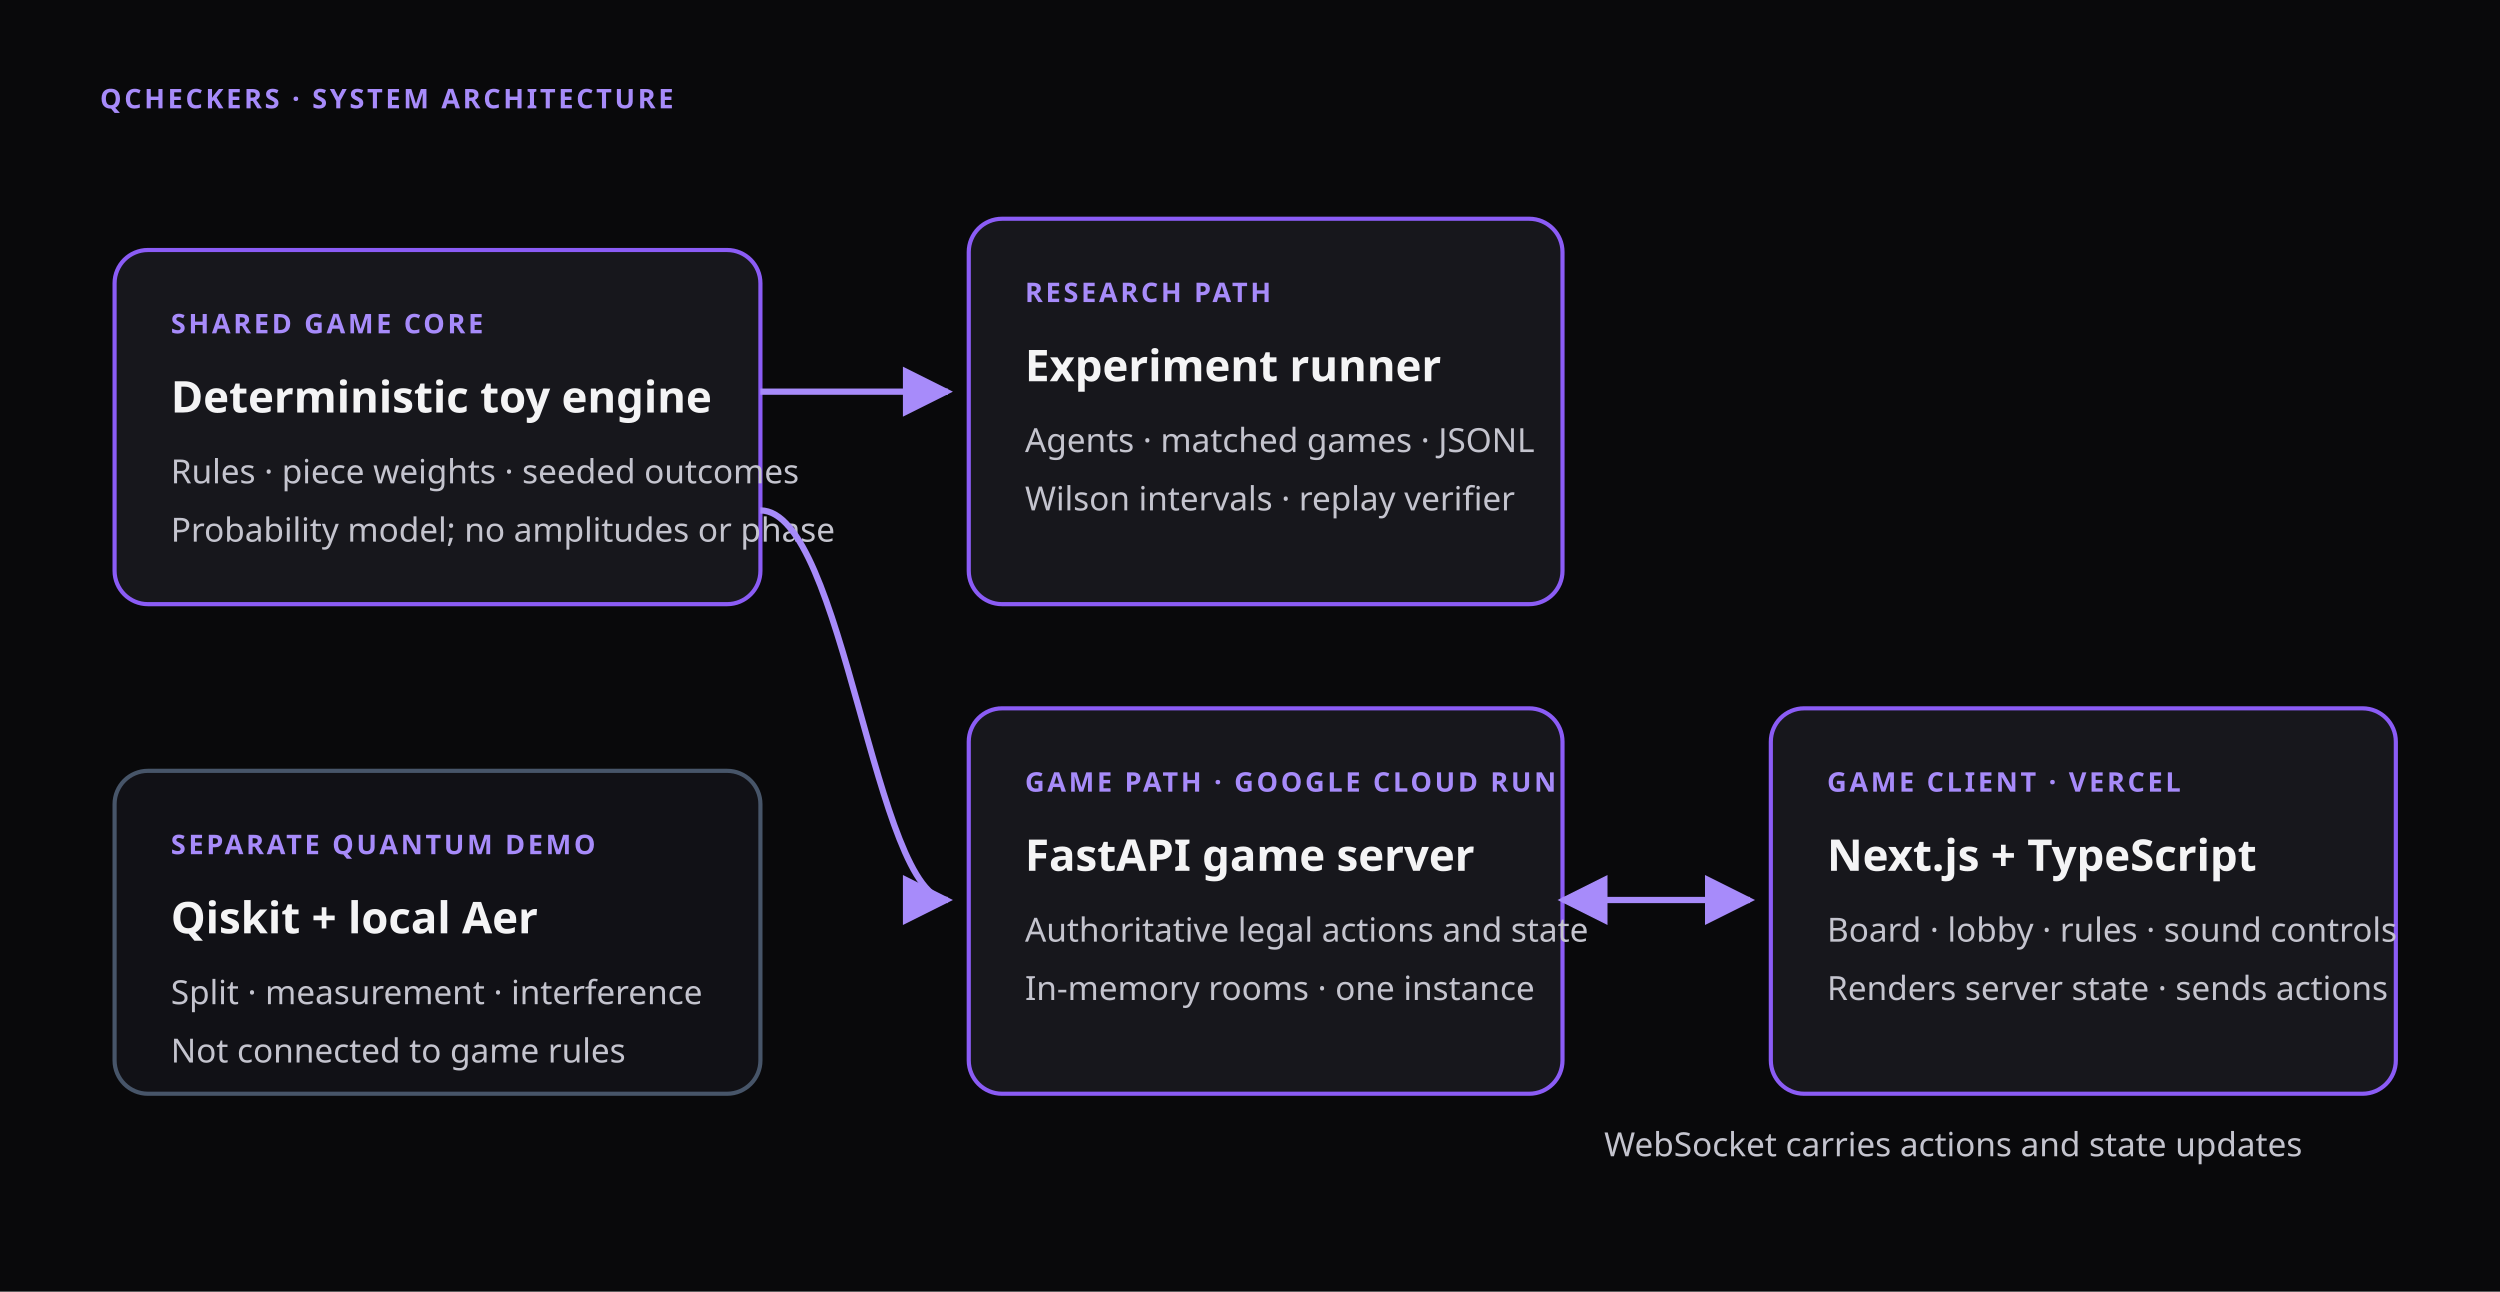
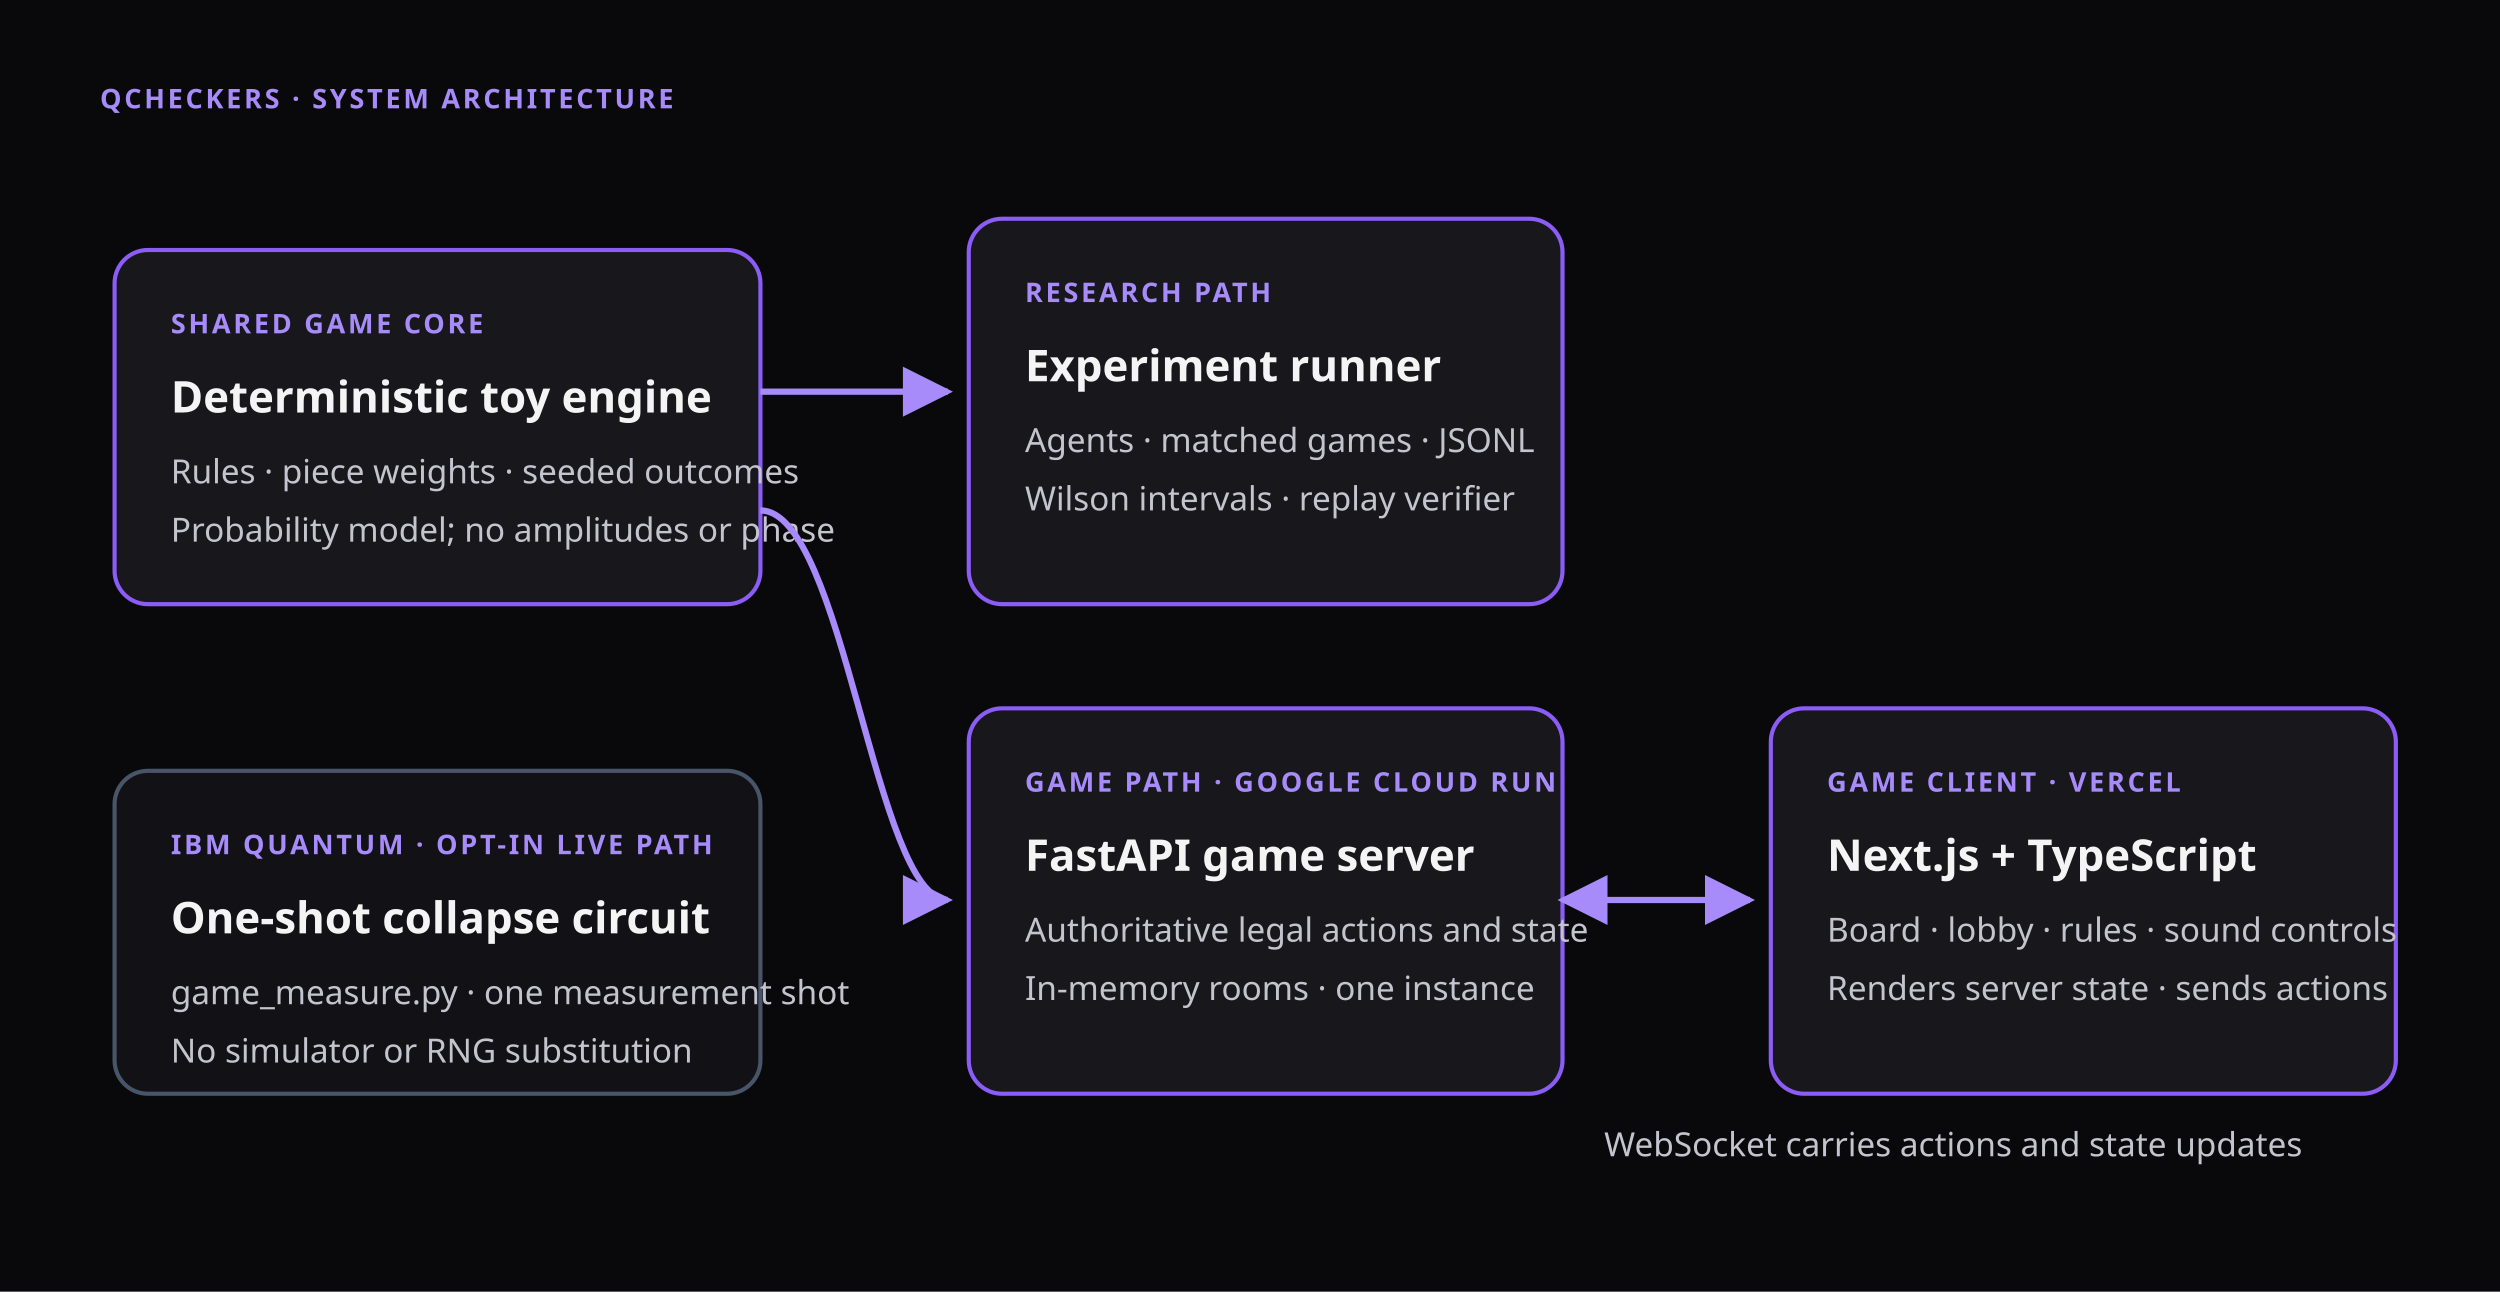
<svg xmlns="http://www.w3.org/2000/svg" width="1200" height="620" viewBox="0 0 1200 620" role="img" aria-labelledby="title desc">
  <defs>
    <marker id="arrow" viewBox="0 0 10 10" refX="9" refY="5" markerWidth="8" markerHeight="8" orient="auto-start-reverse">
      <path d="M0 0 10 5 0 10z" fill="#a78bfa" />
    </marker>
    <style>
      .bg{fill:#09090b}.box{fill:#17171c;stroke:#8b5cf6;stroke-width:2;rx:16}.sep{fill:#111116;stroke:#475569;stroke-width:2;rx:16}.title{fill:#f4f4f5;font:600 21px 'Segoe UI',sans-serif}.body{fill:#c4c4ce;font:16px 'Segoe UI',sans-serif}.tag{fill:#a78bfa;font:600 13px 'Segoe UI',sans-serif;letter-spacing:1.3px}.line{fill:none;stroke:#a78bfa;stroke-width:3;marker-end:url(#arrow)}.dashed{fill:none;stroke:#94a3b8;stroke-width:2.5;stroke-dasharray:8 7;marker-end:url(#arrow)}
    </style>
  </defs>
  <rect class="bg" width="1200" height="620" />
  <text x="48" y="52" class="tag">QCHECKERS · SYSTEM ARCHITECTURE</text>
  <rect class="box" x="55" y="120" width="310" height="170" />
  <text x="82" y="160" class="tag">SHARED GAME CORE</text>
  <text x="82" y="198" class="title">Deterministic toy engine</text>
  <text x="82" y="232" class="body">Rules · piece weights · seeded outcomes</text>
  <text x="82" y="260" class="body">Probability model; no amplitudes or phase</text>
  <rect class="box" x="465" y="105" width="285" height="185" />
  <text x="492" y="145" class="tag">RESEARCH PATH</text>
  <text x="492" y="183" class="title">Experiment runner</text>
  <text x="492" y="217" class="body">Agents · matched games · JSONL</text>
  <text x="492" y="245" class="body">Wilson intervals · replay verifier</text>
  <rect class="box" x="465" y="340" width="285" height="185" />
  <text x="492" y="380" class="tag">GAME PATH · GOOGLE CLOUD RUN</text>
  <text x="492" y="418" class="title">FastAPI game server</text>
  <text x="492" y="452" class="body">Authoritative legal actions and state</text>
  <text x="492" y="480" class="body">In-memory rooms · one instance</text>
  <rect class="box" x="850" y="340" width="300" height="185" />
  <text x="877" y="380" class="tag">GAME CLIENT · VERCEL</text>
  <text x="877" y="418" class="title">Next.js + TypeScript</text>
  <text x="877" y="452" class="body">Board · lobby · rules · sound controls</text>
  <text x="877" y="480" class="body">Renders server state · sends actions</text>
  <path class="line" d="M365 188 H455" />
  <path class="line" d="M365 245 C405 245 420 432 455 432" />
  <path class="line" d="M750 432 H840" marker-start="url(#arrow)" />
  <text x="770" y="555" class="body">WebSocket carries actions and state updates</text>
  <rect class="sep" x="55" y="370" width="310" height="155" />
-   <text x="82" y="410" class="tag">SEPARATE QUANTUM DEMO</text>
-   <text x="82" y="448" class="title">Qiskit + local Aer</text>
-   <text x="82" y="482" class="body">Split · measurement · interference</text>
-   <text x="82" y="510" class="body">Not connected to game rules</text>
+   <text x="82" y="410" class="tag">IBM QUANTUM · OPT-IN LIVE PATH</text>
+   <text x="82" y="448" class="title">One-shot collapse circuit</text>
+   <text x="82" y="482" class="body">game_measure.py · one measurement shot</text>
+   <text x="82" y="510" class="body">No simulator or RNG substitution</text>
</svg>
